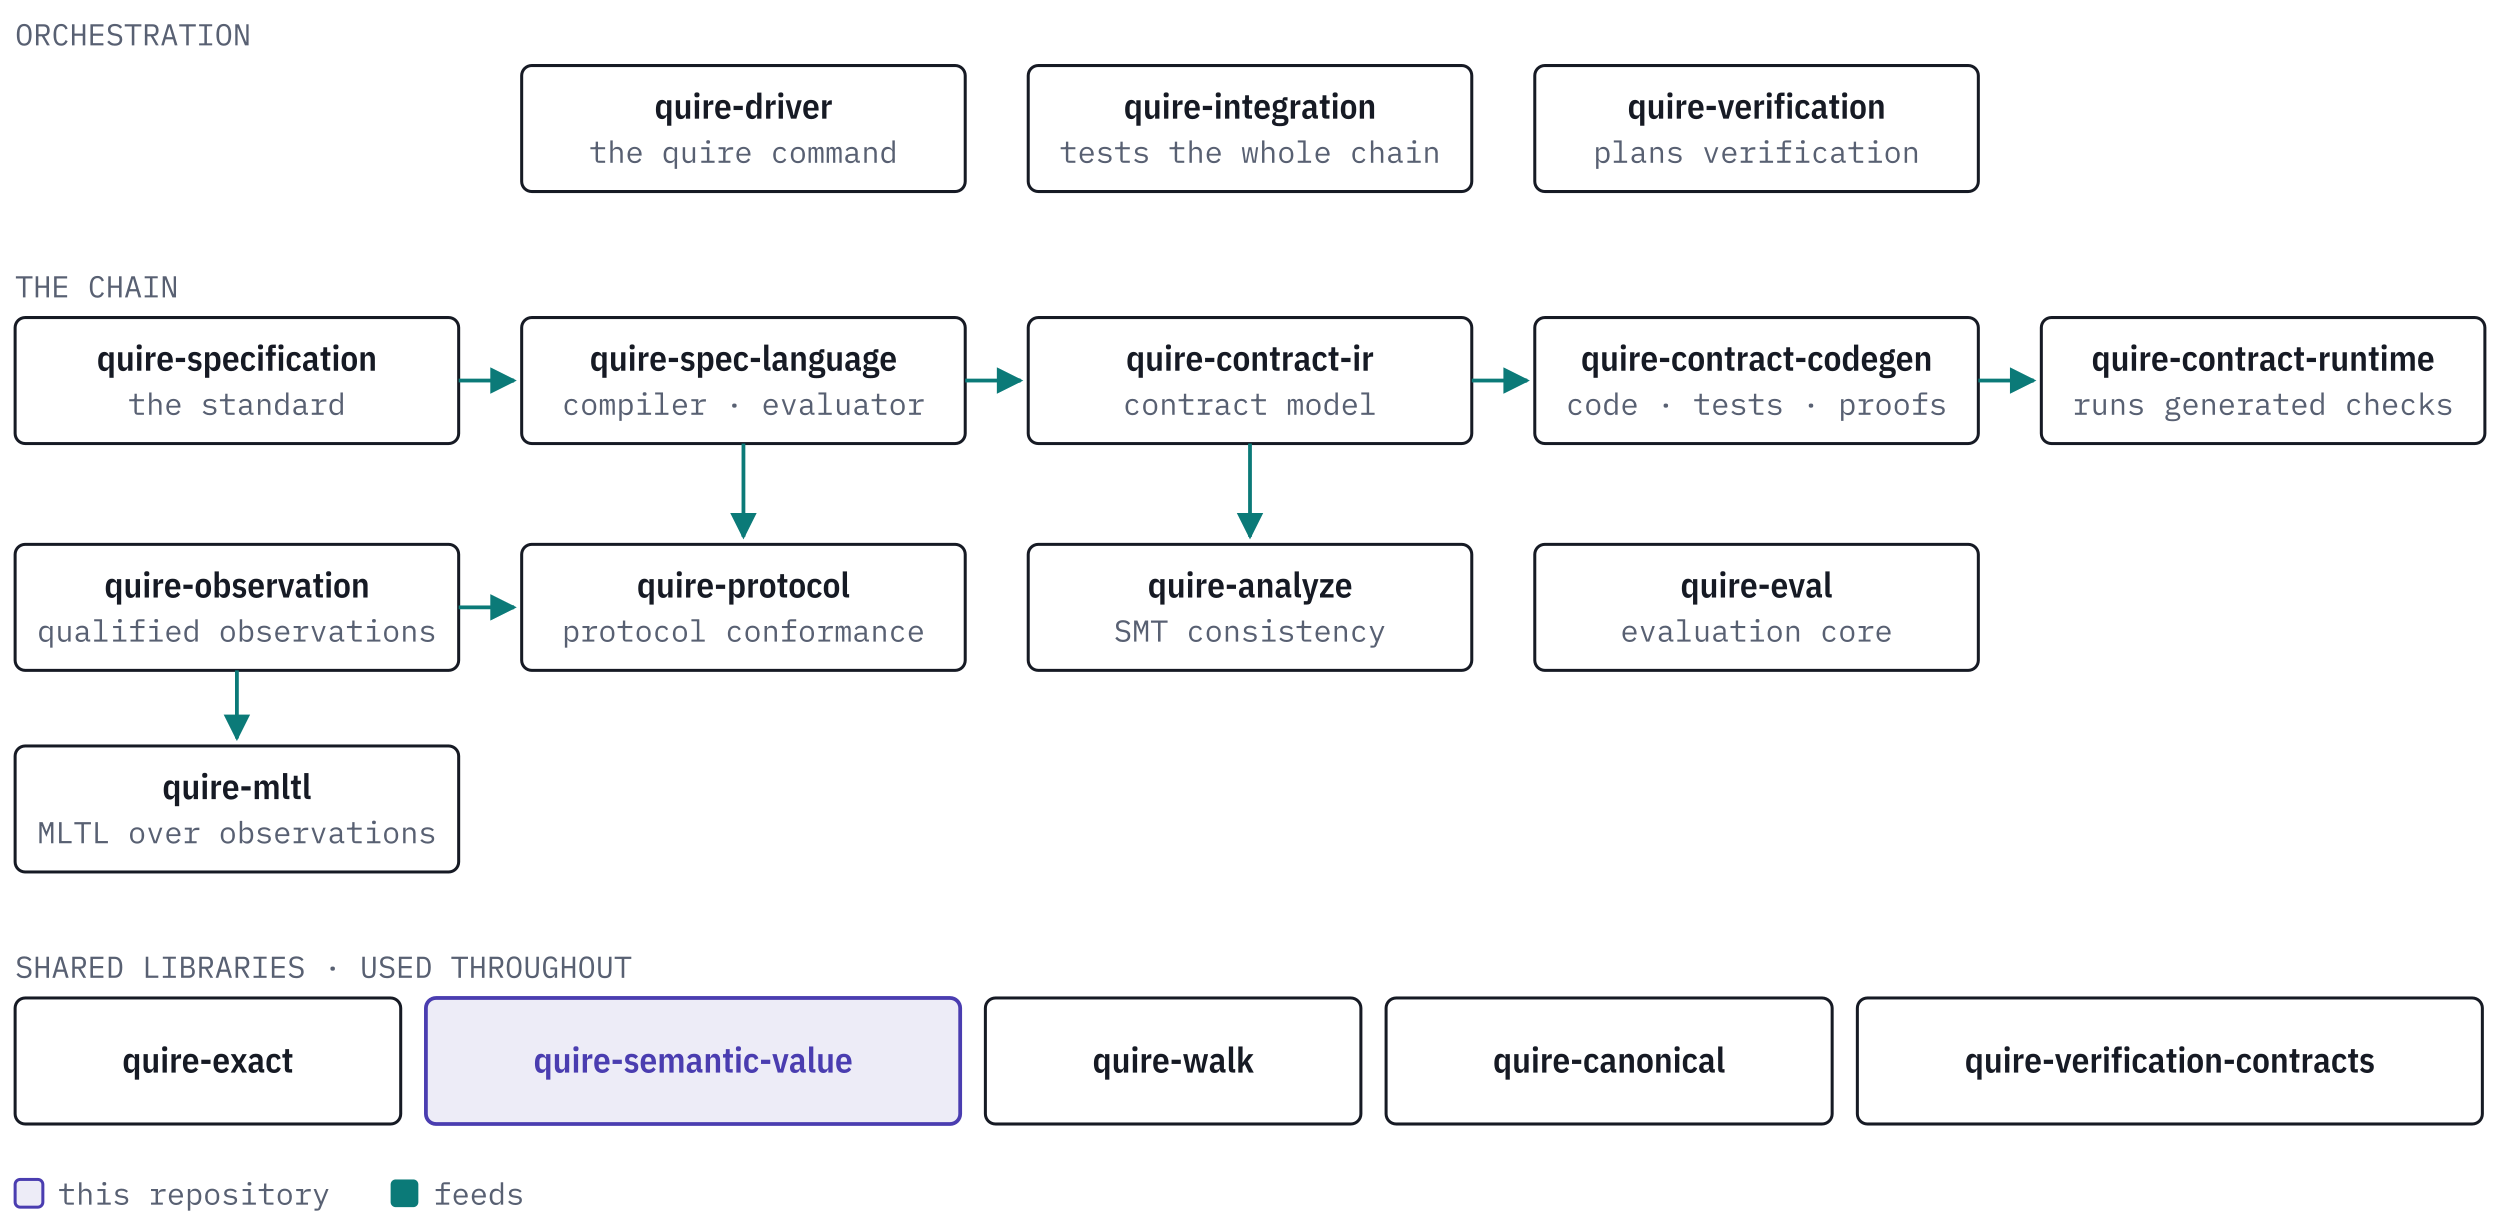
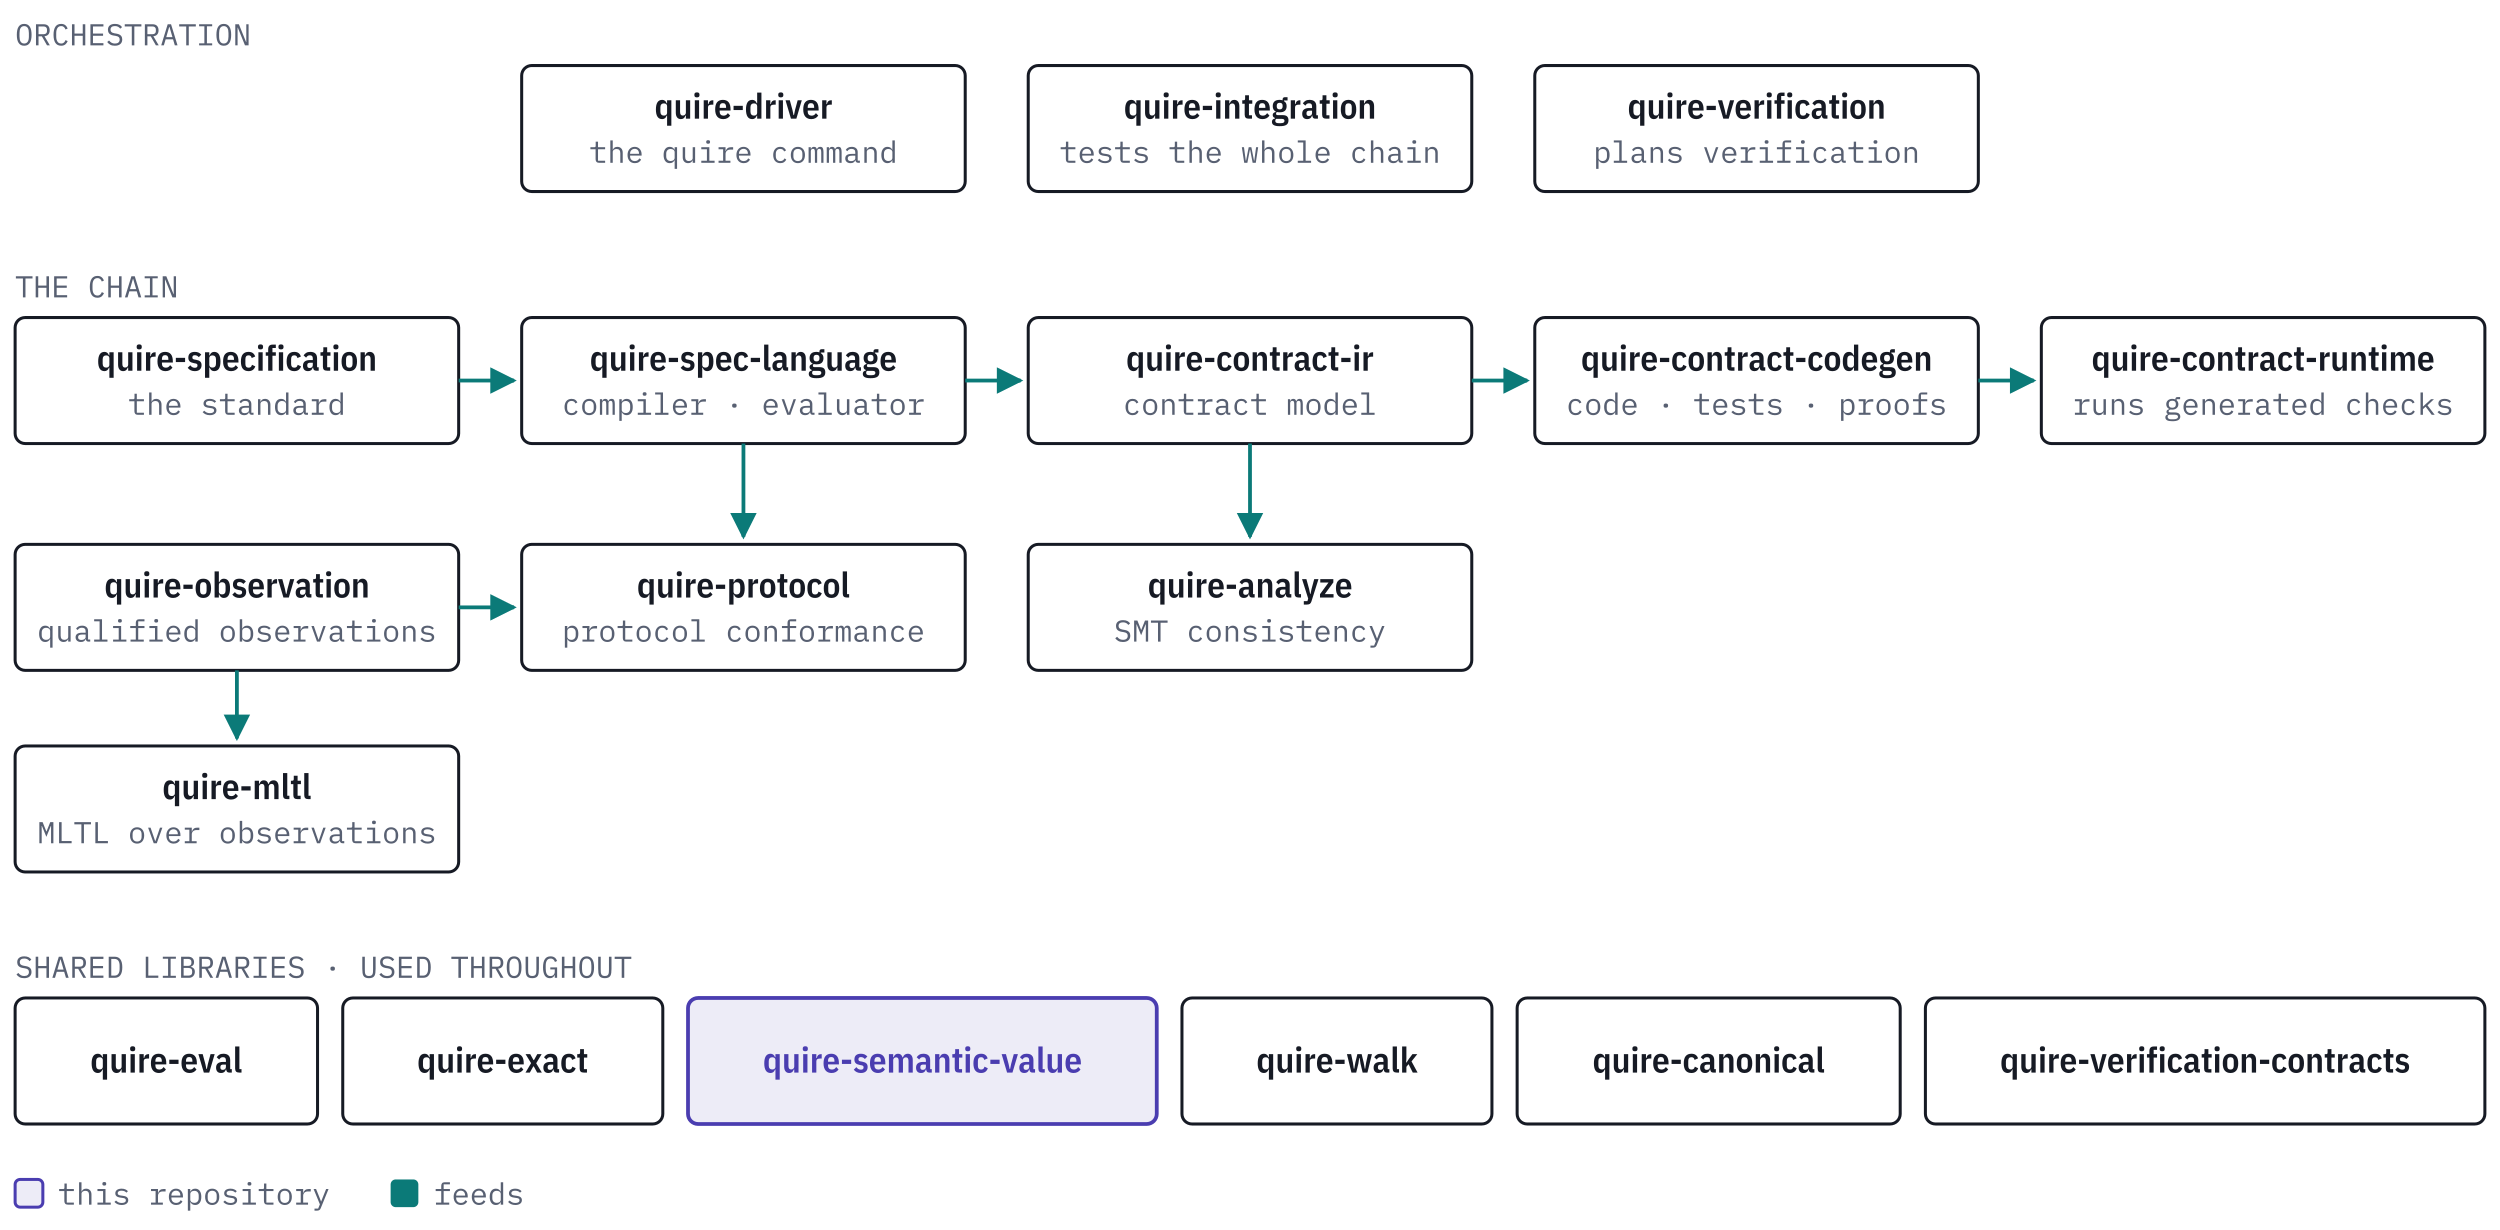
- <svg xmlns="http://www.w3.org/2000/svg" width="992" height="488" viewBox="-6 -6 992 488" role="img" aria-label="The Quire repositories. The main chain runs from the standard, quire-specification, to the compiler, quire-spec-language, then quire-contract-ir, quire-contract-codegen and quire-contract-runtime. quire-spec-language also feeds quire-protocol, and quire-contract-ir feeds quire-analyze. quire-observation feeds quire-protocol and quire-mltl. quire-eval is the evaluation core. Above the chain, quire-driver runs it, quire-integration tests it and quire-verification plans verification. Below it, shared libraries used throughout: quire-exact, quire-semantic-value, quire-walk, quire-canonical and quire-verification-contracts.">
+ <svg xmlns="http://www.w3.org/2000/svg" width="992" height="488" viewBox="-6 -6 992 488" role="img" aria-label="The Quire repositories. The main chain runs from the standard, quire-specification, to the compiler, quire-spec-language, then quire-contract-ir, quire-contract-codegen and quire-contract-runtime. quire-spec-language also feeds quire-protocol, and quire-contract-ir feeds quire-analyze. quire-observation feeds quire-protocol and quire-mltl. Above the chain, quire-driver runs it, quire-integration tests it and quire-verification plans verification. Below it, shared libraries used throughout: quire-eval, quire-exact, quire-semantic-value, quire-walk, quire-canonical and quire-verification-contracts.">
  <defs>
    <path id="mono_A" d="M481 0 422 199H177L118 0H31L245 698H356L570 0ZM304 609H295L197 272H402Z" />
    <path id="mono_B" d="M88 698H325Q415 698 466 649Q517 600 517 518Q517 455 486 419Q456 383 408 368V365Q467 351 505 312Q543 274 543 201Q543 159 529 122Q515 85 490 58Q464 31 430 16Q395 0 355 0H88ZM330 73Q388 73 421 99Q454 125 454 179V220Q454 273 421 300Q388 326 330 326H172V73ZM316 395Q369 395 399 418Q429 442 429 490V529Q429 577 399 601Q369 625 316 625H172V395Z" />
    <path id="mono_C" d="M323 -12Q195 -12 132 81Q70 174 70 349Q70 524 132 617Q195 710 323 710Q371 710 406 697Q441 684 466 662Q491 640 508 612Q525 585 538 557L466 524Q457 547 445 568Q433 588 416 604Q400 619 378 628Q355 637 323 637Q240 637 200 574Q159 511 159 406V292Q159 187 200 124Q240 61 323 61Q355 61 378 70Q400 79 416 94Q433 110 445 130Q457 151 466 174L538 141Q525 112 508 85Q491 58 466 36Q441 14 406 1Q371 -12 323 -12Z" />
    <path id="mono_D" d="M95 698H290Q418 698 481 610Q544 522 544 349Q544 176 481 88Q418 0 290 0H95ZM286 73Q370 73 412 131Q455 189 455 295V403Q455 509 412 567Q370 625 286 625H179V73Z" />
    <path id="mono_E" d="M90 0V698H520V625H174V390H508V317H174V73H520V0Z" />
    <path id="mono_G" d="M444 93H439Q430 73 418 54Q406 35 388 20Q369 6 343 -3Q317 -12 281 -12Q167 -12 112 80Q56 172 56 344Q56 524 117 617Q178 710 305 710Q354 710 390 697Q426 684 452 662Q477 640 494 612Q511 585 522 557L450 524Q441 547 430 568Q418 588 402 604Q385 619 362 628Q339 637 308 637Q224 637 184 574Q145 511 145 406V298Q145 245 153 202Q161 158 180 126Q198 94 228 76Q257 59 300 59Q368 59 406 100Q444 141 444 206V278H297V345H522V0H444Z" />
    <path id="mono_H" d="M436 317H164V0H80V698H164V390H436V698H520V0H436Z" />
    <path id="mono_I" d="M84 0V67H258V631H84V698H516V631H342V67H516V0Z" />
    <path id="mono_L" d="M120 0V698H204V73H535V0Z" />
    <path id="mono_M" d="M455 350V571H447L300 212L153 571H145V350V0H68V698H176L299 390H305L428 698H532V0H455Z" />
    <path id="mono_N" d="M163 588H156V0H80V698H199L437 110H444V698H520V0H401Z" />
    <path id="mono_O" d="M300 -12Q236 -12 190 12Q144 37 114 83Q84 129 70 196Q56 263 56 349Q56 434 70 502Q84 569 114 615Q144 661 190 686Q236 710 300 710Q364 710 410 686Q456 661 486 615Q516 569 530 502Q544 434 544 349Q544 263 530 196Q516 129 486 83Q456 37 410 12Q364 -12 300 -12ZM300 61Q342 61 371 78Q400 94 419 124Q438 154 446 196Q455 239 455 292V406Q455 458 446 501Q438 544 419 574Q400 604 371 620Q342 637 300 637Q258 637 229 620Q200 604 181 574Q162 544 154 501Q145 458 145 406V292Q145 239 154 196Q162 154 181 124Q200 94 229 78Q258 61 300 61Z" />
    <path id="mono_R" d="M174 0H90V698H344Q441 698 492 645Q543 592 543 497Q543 412 499 361Q455 310 371 302L549 0H455L285 298H174ZM342 369Q395 369 424 396Q454 422 454 471V523Q454 572 424 598Q395 625 342 625H174V369Z" />
    <path id="mono_S" d="M298 -12Q204 -12 144 22Q84 57 45 111L106 161Q147 110 192 85Q238 60 301 60Q377 60 417 95Q457 130 457 193Q457 244 428 272Q399 301 327 313L249 326Q198 335 164 353Q129 371 108 396Q87 422 78 452Q69 483 69 516Q69 612 132 661Q195 710 302 710Q386 710 444 682Q501 654 536 603L477 552Q448 590 407 614Q366 638 301 638Q230 638 192 608Q154 578 154 518Q154 471 182 442Q211 412 285 399L360 386Q411 377 446 359Q481 341 502 316Q524 291 533 260Q542 229 542 195Q542 98 478 43Q415 -12 298 -12Z" />
    <path id="mono_T" d="M342 625V0H258V625H25V698H575V625Z" />
    <path id="mono_U" d="M164 698V279Q164 228 167 188Q170 148 183 120Q196 91 224 76Q251 61 300 61Q349 61 376 76Q404 91 417 120Q430 148 433 188Q436 228 436 279V698H520V299Q520 221 512 163Q505 105 482 66Q458 27 414 8Q371 -12 300 -12Q229 -12 186 8Q142 27 118 66Q95 105 88 163Q80 221 80 299V698Z" />
    <path id="mono_a" d="M495 0Q448 0 428 24Q408 48 403 84H398Q381 39 344 14Q306 -12 243 -12Q162 -12 114 30Q66 72 66 145Q66 217 118 256Q171 295 288 295H398V346Q398 403 366 432Q334 460 275 460Q223 460 190 440Q157 419 137 384L83 424Q93 444 110 463Q127 482 152 496Q177 511 209 520Q241 528 280 528Q371 528 424 482Q478 436 478 354V70H550V0ZM257 55Q288 55 314 62Q339 70 358 82Q377 95 388 112Q398 130 398 150V235H288Q216 235 183 215Q150 195 150 157V136Q150 96 178 76Q207 55 257 55Z" />
    <path id="mono_b" d="M95 740H175V432H179Q229 528 338 528Q433 528 486 457Q540 386 540 258Q540 130 486 59Q433 -12 338 -12Q229 -12 179 84H175V0H95ZM307 59Q377 59 416 102Q454 144 454 214V302Q454 372 416 414Q377 457 307 457Q280 457 256 450Q232 443 214 430Q196 416 186 396Q175 377 175 351V165Q175 139 186 120Q196 100 214 86Q232 73 256 66Q280 59 307 59Z" />
    <path id="mono_c" d="M318 -12Q262 -12 218 8Q175 27 145 62Q115 97 100 147Q84 197 84 258Q84 319 100 369Q116 419 146 454Q176 490 219 509Q262 528 317 528Q392 528 439 495Q486 462 508 409L444 375Q430 415 398 437Q365 459 317 459Q282 459 254 448Q227 436 208 415Q189 394 180 365Q170 336 170 302V214Q170 180 180 151Q189 122 208 101Q227 80 255 68Q283 57 319 57Q371 57 405 81Q439 105 459 147L516 108Q493 56 444 22Q396 -12 318 -12Z" />
    <path id="mono_d" d="M425 84H421Q371 -12 262 -12Q167 -12 114 59Q60 130 60 258Q60 386 114 457Q167 528 262 528Q371 528 421 432H425V740H505V0H425ZM293 59Q320 59 344 66Q368 73 386 86Q404 100 414 120Q425 139 425 165V351Q425 377 414 396Q404 416 386 430Q368 443 344 450Q320 457 293 457Q223 457 184 414Q146 372 146 302V214Q146 144 184 102Q223 59 293 59Z" />
    <path id="mono_e" d="M309 -12Q253 -12 208 7Q164 26 132 62Q101 97 84 146Q67 196 67 257Q67 319 84 369Q102 419 133 454Q164 490 208 509Q251 528 304 528Q356 528 398 509Q441 490 471 456Q501 423 517 377Q533 331 533 276V238H151V214Q151 180 162 151Q173 122 194 101Q214 80 244 68Q273 57 309 57Q361 57 399 81Q437 105 457 147L516 107Q493 55 440 22Q386 -12 309 -12ZM304 462Q271 462 243 450Q215 438 194 417Q174 396 162 368Q151 339 151 305V298H447V309Q447 343 436 371Q426 399 408 420Q389 440 362 451Q336 462 304 462Z" />
    <path id="mono_f" d="M83 68H257V448H73V516H257V622Q257 674 284 707Q312 740 371 740H544V672H337V516H544V448H337V68H521V0H83Z" />
    <path id="mono_g" d="M561 -59Q561 -137 496 -174Q431 -212 301 -212Q176 -212 122 -179Q67 -146 67 -84Q67 -42 89 -19Q111 4 151 15V27Q129 38 117 55Q105 72 105 98Q105 138 132 158Q158 178 198 188V192Q150 213 124 254Q97 295 97 350Q97 389 111 422Q125 455 152 478Q178 502 215 515Q252 528 297 528Q355 528 399 507V516Q399 546 413 566Q427 586 461 586H556V516H440V481Q468 457 483 424Q498 391 498 350Q498 311 484 278Q469 245 443 222Q417 198 380 185Q342 172 297 172Q284 172 272 173Q260 174 248 176Q236 174 223 170Q210 165 199 158Q188 150 181 140Q174 130 174 117Q174 94 197 86Q220 79 257 79H371Q471 79 516 42Q561 4 561 -59ZM486 -63Q486 -32 461 -14Q436 5 374 5H195Q143 -16 143 -65Q143 -99 170 -124Q197 -148 260 -148H338Q408 -148 447 -126Q486 -105 486 -63ZM297 234Q357 234 386 262Q414 290 414 336V365Q414 411 386 438Q357 466 297 466Q237 466 209 438Q181 411 181 365V336Q181 290 209 262Q237 234 297 234Z" />
    <path id="mono_h" d="M98 740H178V432H182Q190 451 202 468Q214 486 232 499Q249 512 273 520Q297 528 329 528Q410 528 459 476Q508 425 508 331V0H428V317Q428 388 397 422Q366 457 306 457Q282 457 259 451Q236 445 218 433Q200 421 189 402Q178 383 178 358V0H98Z" />
    <path id="mono_i" d="M332 630Q297 630 283 644Q269 659 269 681V697Q269 719 283 734Q297 748 332 748Q367 748 381 734Q395 719 395 697V681Q395 659 381 644Q367 630 332 630ZM106 68H292V448H106V516H372V68H546V0H106Z" />
    <path id="mono_k" d="M105 740H185V273H189L279 358L451 516H549L335 314L574 0H475L274 268L185 187V0H105Z" />
    <path id="mono_l" d="M80 68H260V672H80V740H340V68H520V0H80Z" />
    <path id="mono_m" d="M54 0V516H128V456H132Q144 486 166 507Q188 528 231 528Q276 528 298 506Q320 483 325 447H328Q342 482 368 505Q394 528 440 528Q503 528 524 484Q546 440 546 358V0H472V345Q472 411 458 436Q445 462 409 462Q377 462 357 442Q337 421 337 379V0H263V345Q263 411 250 436Q236 462 201 462Q169 462 148 442Q128 421 128 379V0Z" />
    <path id="mono_n" d="M98 0V516H178V432H182Q190 451 202 468Q214 486 232 499Q249 512 273 520Q297 528 329 528Q410 528 459 476Q508 425 508 331V0H428V317Q428 388 397 422Q366 457 306 457Q282 457 259 451Q236 445 218 433Q200 421 189 402Q178 383 178 358V0Z" />
    <path id="mono_o" d="M300 -12Q246 -12 202 7Q159 26 128 62Q98 97 82 146Q66 196 66 258Q66 319 82 369Q98 419 128 454Q159 490 202 509Q246 528 300 528Q354 528 398 509Q441 490 472 454Q502 419 518 369Q534 319 534 258Q534 196 518 146Q502 97 472 62Q441 26 398 7Q354 -12 300 -12ZM300 57Q367 57 408 97Q449 137 449 221V295Q449 379 408 419Q367 459 300 459Q233 459 192 419Q151 379 151 295V221Q151 137 192 97Q233 57 300 57Z" />
    <path id="mono_p" d="M95 516H175V432H179Q229 528 338 528Q433 528 486 457Q540 386 540 258Q540 130 486 59Q433 -12 338 -12Q229 -12 179 84H175V-200H95ZM307 59Q377 59 416 102Q454 144 454 214V302Q454 372 416 414Q377 457 307 457Q280 457 256 450Q232 443 214 430Q196 416 186 396Q175 377 175 351V165Q175 139 186 120Q196 100 214 86Q232 73 256 66Q280 59 307 59Z" />
    <path id="mono_periodcentered" d="M300 235Q259 235 242 252Q226 269 226 295V313Q226 339 242 356Q259 373 300 373Q341 373 358 356Q374 339 374 313V295Q374 269 358 252Q341 235 300 235Z" />
    <path id="mono_q" d="M425 84H421Q371 -12 262 -12Q167 -12 114 59Q60 130 60 258Q60 386 114 457Q167 528 262 528Q371 528 421 432H425V516H505V-200H425ZM293 59Q320 59 344 66Q368 73 386 86Q404 100 414 120Q425 139 425 165V351Q425 377 414 396Q404 416 386 430Q368 443 344 450Q320 457 293 457Q223 457 184 414Q146 372 146 302V214Q146 144 184 102Q223 59 293 59Z" />
    <path id="mono_r" d="M77 68H228V448H77V516H308V386H313Q329 447 374 482Q418 516 487 516H559V436H462Q393 436 350 396Q308 356 308 291V68H469V0H77Z" />
    <path id="mono_s" d="M306 -12Q225 -12 166 16Q108 43 67 89L121 136Q158 97 202 76Q246 55 308 55Q368 55 406 76Q445 98 445 144Q445 164 438 178Q430 191 417 199Q404 207 388 212Q372 216 354 219L273 231Q246 235 214 242Q183 249 157 264Q131 280 114 306Q96 332 96 374Q96 413 112 442Q127 470 155 490Q183 509 221 518Q259 528 304 528Q374 528 426 506Q477 484 514 445L462 396Q453 407 440 418Q426 430 406 440Q387 449 361 455Q335 461 301 461Q240 461 208 440Q175 419 175 379Q175 359 182 346Q190 332 203 324Q216 316 232 312Q249 307 266 304L347 292Q375 288 406 281Q437 274 463 258Q489 243 506 217Q524 191 524 149Q524 72 464 30Q405 -12 306 -12Z" />
    <path id="mono_t" d="M325 0Q266 0 238 33Q211 66 211 118V448H39V516H167Q193 516 204 526Q214 537 214 563V698H291V516H526V448H291V68H526V0Z" />
    <path id="mono_u" d="M422 84H418Q410 65 398 48Q386 30 368 17Q351 4 327 -4Q303 -12 271 -12Q190 -12 141 40Q92 91 92 185V516H172V199Q172 128 203 94Q234 59 294 59Q318 59 341 65Q364 71 382 83Q400 95 411 114Q422 132 422 158V516H502V0H422Z" />
    <path id="mono_v" d="M249 0 64 516H145L219 300L299 67H303L383 300L457 516H536L351 0Z" />
    <path id="mono_w" d="M30 516H101L160 70H169L257 516H345L433 70H442L501 516H570L491 0H387L305 432H297L213 0H109Z" />
    <path id="mono_y" d="M467 516H547L291 -113Q282 -135 271 -152Q260 -168 245 -178Q230 -189 209 -194Q188 -200 159 -200H83V-132H203L261 10L53 516H135L222 300L299 104H303L380 300Z" />
    <path id="title_a" d="M406 0Q325 0 321 89H309Q299 41 264 14Q229 -12 177 -12Q105 -12 69 28Q33 68 33 140Q33 222 84 262Q135 302 231 302H312V347Q312 393 292 415Q273 437 228 437Q191 437 166 420Q141 402 122 370L51 434Q80 479 124 506Q169 534 238 534Q433 534 433 350V97H479V0ZM223 77Q260 77 286 98Q312 120 312 158V227H239Q155 227 155 162V140Q155 107 173 92Q191 77 223 77Z" />
    <path id="title_b" d="M66 740H187V436H201Q212 480 246 507Q279 534 324 534Q416 534 460 464Q504 395 504 261Q504 127 460 58Q416 -12 324 -12Q279 -12 246 15Q212 42 201 86H187V0H66ZM278 88Q325 88 351 117Q377 146 377 199V323Q377 376 351 405Q325 434 278 434Q237 434 212 414Q187 393 187 356V166Q187 129 212 108Q237 88 278 88Z" />
    <path id="title_c" d="M251 -12Q145 -12 90 54Q34 120 34 261Q34 402 90 468Q145 534 251 534Q328 534 374 499Q419 464 439 403L340 359Q332 397 312 416Q291 436 251 436Q161 436 161 328V194Q161 86 251 86Q293 86 315 106Q337 126 348 168L442 123Q396 -12 251 -12Z" />
    <path id="title_d" d="M357 86H343Q332 42 298 15Q265 -12 220 -12Q128 -12 84 58Q40 127 40 261Q40 395 84 464Q128 534 220 534Q265 534 298 507Q332 480 343 436H357V740H478V0H357ZM266 88Q307 88 332 108Q357 129 357 166V356Q357 393 332 414Q307 434 266 434Q219 434 193 405Q167 376 167 323V199Q167 146 193 117Q219 88 266 88Z" />
    <path id="title_e" d="M263 -12Q212 -12 170 4Q127 21 97 54Q67 88 50 140Q34 191 34 261Q34 402 90 468Q147 534 252 534Q357 534 414 468Q470 402 470 261V232H161V198Q161 146 190 116Q219 86 270 86Q313 86 342 104Q372 123 393 158L459 89Q430 43 381 16Q332 -12 263 -12ZM252 441Q161 441 161 333V307H343V333Q343 441 252 441Z" />
    <path id="title_f" d="M91 425H22V522H91V603Q91 674 122 707Q154 740 220 740H308V643H212V522H308V425H212V0H91Z" />
    <path id="title_g" d="M493 -46Q493 -87 480 -118Q468 -149 439 -170Q410 -191 362 -202Q314 -212 244 -212Q182 -212 140 -204Q98 -195 72 -179Q46 -163 35 -140Q24 -117 24 -88Q24 -48 46 -25Q68 -2 109 4V23Q77 31 62 53Q46 75 46 107Q46 139 68 160Q90 182 132 190V203Q47 245 47 357Q47 442 95 488Q143 534 244 534Q289 534 326 520V539Q326 610 394 610H467V516H366V496Q403 478 422 442Q441 407 441 357Q441 272 394 226Q346 181 244 181Q203 181 168 189Q154 183 147 170Q140 157 140 141Q140 121 153 111Q166 101 196 101H329Q418 101 456 63Q493 25 493 -46ZM380 -60Q380 -33 362 -19Q344 -5 302 -5H141Q119 -24 119 -61Q119 -93 140 -110Q162 -127 216 -127H275Q332 -127 356 -110Q380 -94 380 -60ZM244 264Q327 264 327 346V369Q327 451 244 451Q161 451 161 369V346Q161 264 244 264Z" />
    <path id="title_hyphen" d="M50 245V365H312V245Z" />
    <path id="title_i" d="M126 604Q88 604 71 620Q54 637 54 665V685Q54 713 71 730Q88 746 126 746Q164 746 181 730Q198 713 198 685V665Q198 637 181 620Q164 604 126 604ZM66 522H187V0H66Z" />
    <path id="title_k" d="M66 740H187V395L179 287H193L254 383L358 522H495L332 317L504 0H368L248 239L187 163V0H66Z" />
    <path id="title_l" d="M184 0Q121 0 94 28Q66 56 66 116V740H187V97H247V0Z" />
    <path id="title_m" d="M66 0V522H187V435H201Q232 534 324 534Q422 534 451 431H463Q480 484 516 509Q551 534 602 534Q668 534 705 486Q742 439 742 351V0H621V330Q621 432 548 432Q513 432 488 410Q464 389 464 350V0H343V330Q343 384 325 408Q307 432 271 432Q236 432 212 410Q187 389 187 350V0Z" />
    <path id="title_n" d="M66 0V522H187V435H201Q232 534 326 534Q396 534 434 486Q472 439 472 351V0H351V330Q351 432 275 432Q238 432 212 410Q187 389 187 350V0Z" />
    <path id="title_o" d="M253 -12Q149 -12 92 54Q34 120 34 261Q34 402 92 468Q149 534 253 534Q357 534 414 468Q472 402 472 261Q472 120 414 54Q357 -12 253 -12ZM253 86Q345 86 345 194V328Q345 436 253 436Q161 436 161 328V194Q161 86 253 86Z" />
    <path id="title_p" d="M66 522H187V436H201Q212 480 246 507Q279 534 324 534Q416 534 460 464Q504 395 504 261Q504 127 460 58Q416 -12 324 -12Q279 -12 246 15Q212 42 201 86H187V-200H66ZM278 88Q325 88 351 117Q377 146 377 199V323Q377 376 351 405Q325 434 278 434Q237 434 212 414Q187 393 187 356V166Q187 129 212 108Q237 88 278 88Z" />
    <path id="title_q" d="M357 86H343Q332 42 298 15Q265 -12 220 -12Q128 -12 84 58Q40 127 40 261Q40 395 84 464Q128 534 220 534Q265 534 298 507Q332 480 343 436H357V522H478V-200H357ZM266 88Q307 88 332 108Q357 129 357 166V356Q357 393 332 414Q307 434 266 434Q219 434 193 405Q167 376 167 323V199Q167 146 193 117Q219 88 266 88Z" />
    <path id="title_r" d="M66 0V522H187V415H201Q210 467 238 494Q267 522 313 522H339V398H299Q242 398 214 380Q187 362 187 317V0Z" />
    <path id="title_s" d="M224 -12Q159 -12 110 12Q61 35 24 82L98 154Q123 119 154 101Q185 83 226 83Q302 83 302 147Q302 172 290 186Q277 201 247 206L198 215Q116 230 79 266Q42 302 42 371Q42 453 90 494Q138 534 226 534Q287 534 332 514Q376 494 409 455L338 384Q318 409 290 424Q261 439 226 439Q156 439 156 376Q156 350 170 336Q184 323 214 318L264 309Q346 294 382 258Q417 223 417 159Q417 78 367 33Q317 -12 224 -12Z" />
    <path id="title_t" d="M210 0Q147 0 119 28Q91 56 91 117V425H22V522H58Q84 522 94 534Q103 546 103 572V664H212V522H306V425H212V97H298V0Z" />
    <path id="title_u" d="M346 88H332Q302 -12 205 -12Q135 -12 98 36Q60 83 60 172V522H181V192Q181 89 257 89Q294 89 320 111Q346 133 346 172V522H467V0H346Z" />
    <path id="title_v" d="M162 0 8 522H130L205 244L234 103H248L277 244L352 522H469L315 0Z" />
    <path id="title_w" d="M16 522H135L186 278L211 110H223L253 278L311 522H433L492 278L522 110H534L559 278L612 522H724L597 0H461L400 254L377 409H364L340 254L279 0H143Z" />
    <path id="title_x" d="M15 0 173 267 17 522H149L242 354H255L348 522H472L318 264L478 0H345L249 176H236L138 0Z" />
    <path id="title_y" d="M353 522H474L275 -109Q258 -162 227 -181Q196 -200 140 -200H58V-103H161L182 -29L8 522H131L209 240L237 103H249L277 241Z" />
    <path id="title_z" d="M34 0V95L275 425H42V522H412V428L170 97H418V0Z" />
    <marker id="ah-model" viewBox="0 0 10 10" refX="9" refY="5" markerWidth="7" markerHeight="7" orient="auto-start-reverse">
      <path d="M0,0 L10,5 L0,10 z" fill="#0b7a78" />
    </marker>
  </defs>
  <rect x="201" y="20" width="176" height="50" rx="4" stroke="#161a24" stroke-width="1.2" fill="none" />
  <g fill="#161a24" transform="translate(253.7,41.1) scale(0.014,-0.014)">
    <use href="#title_q" x="0" />
    <use href="#title_u" x="544" />
    <use href="#title_i" x="1077" />
    <use href="#title_r" x="1329" />
    <use href="#title_e" x="1686" />
    <use href="#title_hyphen" x="2191" />
    <use href="#title_d" x="2553" />
    <use href="#title_r" x="3097" />
    <use href="#title_i" x="3454" />
    <use href="#title_v" x="3706" />
    <use href="#title_e" x="4182" />
    <use href="#title_r" x="4687" />
  </g>
  <g fill="#586072" transform="translate(227.8,58.6) scale(0.012,-0.012)">
    <use href="#mono_t" x="0" />
    <use href="#mono_h" x="600" />
    <use href="#mono_e" x="1200" />
    <use href="#mono_q" x="2400" />
    <use href="#mono_u" x="3000" />
    <use href="#mono_i" x="3600" />
    <use href="#mono_r" x="4200" />
    <use href="#mono_e" x="4800" />
    <use href="#mono_c" x="6000" />
    <use href="#mono_o" x="6600" />
    <use href="#mono_m" x="7200" />
    <use href="#mono_m" x="7800" />
    <use href="#mono_a" x="8400" />
    <use href="#mono_n" x="9000" />
    <use href="#mono_d" x="9600" />
  </g>
  <rect x="402" y="20" width="176" height="50" rx="4" stroke="#161a24" stroke-width="1.2" fill="none" />
  <g fill="#161a24" transform="translate(439.9,41.1) scale(0.014,-0.014)">
    <use href="#title_q" x="0" />
    <use href="#title_u" x="544" />
    <use href="#title_i" x="1077" />
    <use href="#title_r" x="1329" />
    <use href="#title_e" x="1686" />
    <use href="#title_hyphen" x="2191" />
    <use href="#title_i" x="2553" />
    <use href="#title_n" x="2805" />
    <use href="#title_t" x="3337" />
    <use href="#title_e" x="3671" />
    <use href="#title_g" x="4176" />
    <use href="#title_r" x="4668" />
    <use href="#title_a" x="5025" />
    <use href="#title_t" x="5532" />
    <use href="#title_i" x="5866" />
    <use href="#title_o" x="6118" />
    <use href="#title_n" x="6624" />
  </g>
  <g fill="#586072" transform="translate(414.4,58.6) scale(0.012,-0.012)">
    <use href="#mono_t" x="0" />
    <use href="#mono_e" x="600" />
    <use href="#mono_s" x="1200" />
    <use href="#mono_t" x="1800" />
    <use href="#mono_s" x="2400" />
    <use href="#mono_t" x="3600" />
    <use href="#mono_h" x="4200" />
    <use href="#mono_e" x="4800" />
    <use href="#mono_w" x="6000" />
    <use href="#mono_h" x="6600" />
    <use href="#mono_o" x="7200" />
    <use href="#mono_l" x="7800" />
    <use href="#mono_e" x="8400" />
    <use href="#mono_c" x="9600" />
    <use href="#mono_h" x="10200" />
    <use href="#mono_a" x="10800" />
    <use href="#mono_i" x="11400" />
    <use href="#mono_n" x="12000" />
  </g>
  <rect x="603" y="20" width="176" height="50" rx="4" stroke="#161a24" stroke-width="1.2" fill="none" />
  <g fill="#161a24" transform="translate(639.8,41.1) scale(0.014,-0.014)">
    <use href="#title_q" x="0" />
    <use href="#title_u" x="544" />
    <use href="#title_i" x="1077" />
    <use href="#title_r" x="1329" />
    <use href="#title_e" x="1686" />
    <use href="#title_hyphen" x="2191" />
    <use href="#title_v" x="2553" />
    <use href="#title_e" x="3029" />
    <use href="#title_r" x="3534" />
    <use href="#title_i" x="3891" />
    <use href="#title_f" x="4143" />
    <use href="#title_i" x="4471" />
    <use href="#title_c" x="4723" />
    <use href="#title_a" x="5187" />
    <use href="#title_t" x="5694" />
    <use href="#title_i" x="6028" />
    <use href="#title_o" x="6280" />
    <use href="#title_n" x="6786" />
  </g>
  <g fill="#586072" transform="translate(626.2,58.6) scale(0.012,-0.012)">
    <use href="#mono_p" x="0" />
    <use href="#mono_l" x="600" />
    <use href="#mono_a" x="1200" />
    <use href="#mono_n" x="1800" />
    <use href="#mono_s" x="2400" />
    <use href="#mono_v" x="3600" />
    <use href="#mono_e" x="4200" />
    <use href="#mono_r" x="4800" />
    <use href="#mono_i" x="5400" />
    <use href="#mono_f" x="6000" />
    <use href="#mono_i" x="6600" />
    <use href="#mono_c" x="7200" />
    <use href="#mono_a" x="7800" />
    <use href="#mono_t" x="8400" />
    <use href="#mono_i" x="9000" />
    <use href="#mono_o" x="9600" />
    <use href="#mono_n" x="10200" />
  </g>
  <rect x="0" y="120" width="176" height="50" rx="4" stroke="#161a24" stroke-width="1.2" fill="none" />
  <g fill="#161a24" transform="translate(32.4,141.1) scale(0.014,-0.014)">
    <use href="#title_q" x="0" />
    <use href="#title_u" x="544" />
    <use href="#title_i" x="1077" />
    <use href="#title_r" x="1329" />
    <use href="#title_e" x="1686" />
    <use href="#title_hyphen" x="2191" />
    <use href="#title_s" x="2553" />
    <use href="#title_p" x="3002" />
    <use href="#title_e" x="3546" />
    <use href="#title_c" x="4051" />
    <use href="#title_i" x="4515" />
    <use href="#title_f" x="4767" />
    <use href="#title_i" x="5095" />
    <use href="#title_c" x="5347" />
    <use href="#title_a" x="5811" />
    <use href="#title_t" x="6318" />
    <use href="#title_i" x="6652" />
    <use href="#title_o" x="6904" />
    <use href="#title_n" x="7410" />
  </g>
  <g fill="#586072" transform="translate(44.8,158.6) scale(0.012,-0.012)">
    <use href="#mono_t" x="0" />
    <use href="#mono_h" x="600" />
    <use href="#mono_e" x="1200" />
    <use href="#mono_s" x="2400" />
    <use href="#mono_t" x="3000" />
    <use href="#mono_a" x="3600" />
    <use href="#mono_n" x="4200" />
    <use href="#mono_d" x="4800" />
    <use href="#mono_a" x="5400" />
    <use href="#mono_r" x="6000" />
    <use href="#mono_d" x="6600" />
  </g>
  <rect x="201" y="120" width="176" height="50" rx="4" stroke="#161a24" stroke-width="1.2" fill="none" />
  <g fill="#161a24" transform="translate(228,141.1) scale(0.014,-0.014)">
    <use href="#title_q" x="0" />
    <use href="#title_u" x="544" />
    <use href="#title_i" x="1077" />
    <use href="#title_r" x="1329" />
    <use href="#title_e" x="1686" />
    <use href="#title_hyphen" x="2191" />
    <use href="#title_s" x="2553" />
    <use href="#title_p" x="3002" />
    <use href="#title_e" x="3546" />
    <use href="#title_c" x="4051" />
    <use href="#title_hyphen" x="4515" />
    <use href="#title_l" x="4877" />
    <use href="#title_a" x="5145" />
    <use href="#title_n" x="5652" />
    <use href="#title_g" x="6184" />
    <use href="#title_u" x="6676" />
    <use href="#title_a" x="7209" />
    <use href="#title_g" x="7716" />
    <use href="#title_e" x="8208" />
  </g>
  <g fill="#586072" transform="translate(217,158.6) scale(0.012,-0.012)">
    <use href="#mono_c" x="0" />
    <use href="#mono_o" x="600" />
    <use href="#mono_m" x="1200" />
    <use href="#mono_p" x="1800" />
    <use href="#mono_i" x="2400" />
    <use href="#mono_l" x="3000" />
    <use href="#mono_e" x="3600" />
    <use href="#mono_r" x="4200" />
    <use href="#mono_periodcentered" x="5400" />
    <use href="#mono_e" x="6600" />
    <use href="#mono_v" x="7200" />
    <use href="#mono_a" x="7800" />
    <use href="#mono_l" x="8400" />
    <use href="#mono_u" x="9000" />
    <use href="#mono_a" x="9600" />
    <use href="#mono_t" x="10200" />
    <use href="#mono_o" x="10800" />
    <use href="#mono_r" x="11400" />
  </g>
  <rect x="402" y="120" width="176" height="50" rx="4" stroke="#161a24" stroke-width="1.2" fill="none" />
  <g fill="#161a24" transform="translate(440.8,141.1) scale(0.014,-0.014)">
    <use href="#title_q" x="0" />
    <use href="#title_u" x="544" />
    <use href="#title_i" x="1077" />
    <use href="#title_r" x="1329" />
    <use href="#title_e" x="1686" />
    <use href="#title_hyphen" x="2191" />
    <use href="#title_c" x="2553" />
    <use href="#title_o" x="3017" />
    <use href="#title_n" x="3523" />
    <use href="#title_t" x="4055" />
    <use href="#title_r" x="4389" />
    <use href="#title_a" x="4746" />
    <use href="#title_c" x="5253" />
    <use href="#title_t" x="5717" />
    <use href="#title_hyphen" x="6051" />
    <use href="#title_i" x="6413" />
    <use href="#title_r" x="6665" />
  </g>
  <g fill="#586072" transform="translate(439.6,158.6) scale(0.012,-0.012)">
    <use href="#mono_c" x="0" />
    <use href="#mono_o" x="600" />
    <use href="#mono_n" x="1200" />
    <use href="#mono_t" x="1800" />
    <use href="#mono_r" x="2400" />
    <use href="#mono_a" x="3000" />
    <use href="#mono_c" x="3600" />
    <use href="#mono_t" x="4200" />
    <use href="#mono_m" x="5400" />
    <use href="#mono_o" x="6000" />
    <use href="#mono_d" x="6600" />
    <use href="#mono_e" x="7200" />
    <use href="#mono_l" x="7800" />
  </g>
  <rect x="603" y="120" width="176" height="50" rx="4" stroke="#161a24" stroke-width="1.2" fill="none" />
  <g fill="#161a24" transform="translate(621.3,141.1) scale(0.014,-0.014)">
    <use href="#title_q" x="0" />
    <use href="#title_u" x="544" />
    <use href="#title_i" x="1077" />
    <use href="#title_r" x="1329" />
    <use href="#title_e" x="1686" />
    <use href="#title_hyphen" x="2191" />
    <use href="#title_c" x="2553" />
    <use href="#title_o" x="3017" />
    <use href="#title_n" x="3523" />
    <use href="#title_t" x="4055" />
    <use href="#title_r" x="4389" />
    <use href="#title_a" x="4746" />
    <use href="#title_c" x="5253" />
    <use href="#title_t" x="5717" />
    <use href="#title_hyphen" x="6051" />
    <use href="#title_c" x="6413" />
    <use href="#title_o" x="6877" />
    <use href="#title_d" x="7383" />
    <use href="#title_e" x="7927" />
    <use href="#title_g" x="8432" />
    <use href="#title_e" x="8924" />
    <use href="#title_n" x="9429" />
  </g>
  <g fill="#586072" transform="translate(615.4,158.6) scale(0.012,-0.012)">
    <use href="#mono_c" x="0" />
    <use href="#mono_o" x="600" />
    <use href="#mono_d" x="1200" />
    <use href="#mono_e" x="1800" />
    <use href="#mono_periodcentered" x="3000" />
    <use href="#mono_t" x="4200" />
    <use href="#mono_e" x="4800" />
    <use href="#mono_s" x="5400" />
    <use href="#mono_t" x="6000" />
    <use href="#mono_s" x="6600" />
    <use href="#mono_periodcentered" x="7800" />
    <use href="#mono_p" x="9000" />
    <use href="#mono_r" x="9600" />
    <use href="#mono_o" x="10200" />
    <use href="#mono_o" x="10800" />
    <use href="#mono_f" x="11400" />
    <use href="#mono_s" x="12000" />
  </g>
  <rect x="804" y="120" width="176" height="50" rx="4" stroke="#161a24" stroke-width="1.2" fill="none" />
  <g fill="#161a24" transform="translate(823.9,141.1) scale(0.014,-0.014)">
    <use href="#title_q" x="0" />
    <use href="#title_u" x="544" />
    <use href="#title_i" x="1077" />
    <use href="#title_r" x="1329" />
    <use href="#title_e" x="1686" />
    <use href="#title_hyphen" x="2191" />
    <use href="#title_c" x="2553" />
    <use href="#title_o" x="3017" />
    <use href="#title_n" x="3523" />
    <use href="#title_t" x="4055" />
    <use href="#title_r" x="4389" />
    <use href="#title_a" x="4746" />
    <use href="#title_c" x="5253" />
    <use href="#title_t" x="5717" />
    <use href="#title_hyphen" x="6051" />
    <use href="#title_r" x="6413" />
    <use href="#title_u" x="6770" />
    <use href="#title_n" x="7303" />
    <use href="#title_t" x="7835" />
    <use href="#title_i" x="8169" />
    <use href="#title_m" x="8421" />
    <use href="#title_e" x="9223" />
  </g>
  <g fill="#586072" transform="translate(816.4,158.6) scale(0.012,-0.012)">
    <use href="#mono_r" x="0" />
    <use href="#mono_u" x="600" />
    <use href="#mono_n" x="1200" />
    <use href="#mono_s" x="1800" />
    <use href="#mono_g" x="3000" />
    <use href="#mono_e" x="3600" />
    <use href="#mono_n" x="4200" />
    <use href="#mono_e" x="4800" />
    <use href="#mono_r" x="5400" />
    <use href="#mono_a" x="6000" />
    <use href="#mono_t" x="6600" />
    <use href="#mono_e" x="7200" />
    <use href="#mono_d" x="7800" />
    <use href="#mono_c" x="9000" />
    <use href="#mono_h" x="9600" />
    <use href="#mono_e" x="10200" />
    <use href="#mono_c" x="10800" />
    <use href="#mono_k" x="11400" />
    <use href="#mono_s" x="12000" />
  </g>
  <rect x="0" y="210" width="176" height="50" rx="4" stroke="#161a24" stroke-width="1.2" fill="none" />
  <g fill="#161a24" transform="translate(35.4,231.1) scale(0.014,-0.014)">
    <use href="#title_q" x="0" />
    <use href="#title_u" x="544" />
    <use href="#title_i" x="1077" />
    <use href="#title_r" x="1329" />
    <use href="#title_e" x="1686" />
    <use href="#title_hyphen" x="2191" />
    <use href="#title_o" x="2553" />
    <use href="#title_b" x="3059" />
    <use href="#title_s" x="3603" />
    <use href="#title_e" x="4052" />
    <use href="#title_r" x="4557" />
    <use href="#title_v" x="4914" />
    <use href="#title_a" x="5390" />
    <use href="#title_t" x="5897" />
    <use href="#title_i" x="6231" />
    <use href="#title_o" x="6483" />
    <use href="#title_n" x="6989" />
  </g>
  <g fill="#586072" transform="translate(8.8,248.6) scale(0.012,-0.012)">
    <use href="#mono_q" x="0" />
    <use href="#mono_u" x="600" />
    <use href="#mono_a" x="1200" />
    <use href="#mono_l" x="1800" />
    <use href="#mono_i" x="2400" />
    <use href="#mono_f" x="3000" />
    <use href="#mono_i" x="3600" />
    <use href="#mono_e" x="4200" />
    <use href="#mono_d" x="4800" />
    <use href="#mono_o" x="6000" />
    <use href="#mono_b" x="6600" />
    <use href="#mono_s" x="7200" />
    <use href="#mono_e" x="7800" />
    <use href="#mono_r" x="8400" />
    <use href="#mono_v" x="9000" />
    <use href="#mono_a" x="9600" />
    <use href="#mono_t" x="10200" />
    <use href="#mono_i" x="10800" />
    <use href="#mono_o" x="11400" />
    <use href="#mono_n" x="12000" />
    <use href="#mono_s" x="12600" />
  </g>
  <rect x="201" y="210" width="176" height="50" rx="4" stroke="#161a24" stroke-width="1.2" fill="none" />
  <g fill="#161a24" transform="translate(246.7,231.1) scale(0.014,-0.014)">
    <use href="#title_q" x="0" />
    <use href="#title_u" x="544" />
    <use href="#title_i" x="1077" />
    <use href="#title_r" x="1329" />
    <use href="#title_e" x="1686" />
    <use href="#title_hyphen" x="2191" />
    <use href="#title_p" x="2553" />
    <use href="#title_r" x="3097" />
    <use href="#title_o" x="3454" />
    <use href="#title_t" x="3960" />
    <use href="#title_o" x="4294" />
    <use href="#title_c" x="4800" />
    <use href="#title_o" x="5264" />
    <use href="#title_l" x="5770" />
  </g>
  <g fill="#586072" transform="translate(217,248.6) scale(0.012,-0.012)">
    <use href="#mono_p" x="0" />
    <use href="#mono_r" x="600" />
    <use href="#mono_o" x="1200" />
    <use href="#mono_t" x="1800" />
    <use href="#mono_o" x="2400" />
    <use href="#mono_c" x="3000" />
    <use href="#mono_o" x="3600" />
    <use href="#mono_l" x="4200" />
    <use href="#mono_c" x="5400" />
    <use href="#mono_o" x="6000" />
    <use href="#mono_n" x="6600" />
    <use href="#mono_f" x="7200" />
    <use href="#mono_o" x="7800" />
    <use href="#mono_r" x="8400" />
    <use href="#mono_m" x="9000" />
    <use href="#mono_a" x="9600" />
    <use href="#mono_n" x="10200" />
    <use href="#mono_c" x="10800" />
    <use href="#mono_e" x="11400" />
  </g>
-   <rect x="603" y="210" width="176" height="50" rx="4" stroke="#161a24" stroke-width="1.2" fill="none" />
-   <g fill="#161a24" transform="translate(660.8,231.1) scale(0.014,-0.014)">
-     <use href="#title_q" x="0" />
-     <use href="#title_u" x="544" />
-     <use href="#title_i" x="1077" />
-     <use href="#title_r" x="1329" />
-     <use href="#title_e" x="1686" />
-     <use href="#title_hyphen" x="2191" />
-     <use href="#title_e" x="2553" />
-     <use href="#title_v" x="3058" />
-     <use href="#title_a" x="3534" />
-     <use href="#title_l" x="4041" />
-   </g>
-   <g fill="#586072" transform="translate(637,248.6) scale(0.012,-0.012)">
-     <use href="#mono_e" x="0" />
-     <use href="#mono_v" x="600" />
-     <use href="#mono_a" x="1200" />
-     <use href="#mono_l" x="1800" />
-     <use href="#mono_u" x="2400" />
-     <use href="#mono_a" x="3000" />
-     <use href="#mono_t" x="3600" />
-     <use href="#mono_i" x="4200" />
-     <use href="#mono_o" x="4800" />
-     <use href="#mono_n" x="5400" />
-     <use href="#mono_c" x="6600" />
-     <use href="#mono_o" x="7200" />
-     <use href="#mono_r" x="7800" />
-     <use href="#mono_e" x="8400" />
-   </g>
  <rect x="402" y="210" width="176" height="50" rx="4" stroke="#161a24" stroke-width="1.2" fill="none" />
  <g fill="#161a24" transform="translate(449.4,231.1) scale(0.014,-0.014)">
    <use href="#title_q" x="0" />
    <use href="#title_u" x="544" />
    <use href="#title_i" x="1077" />
    <use href="#title_r" x="1329" />
    <use href="#title_e" x="1686" />
    <use href="#title_hyphen" x="2191" />
    <use href="#title_a" x="2553" />
    <use href="#title_n" x="3060" />
    <use href="#title_a" x="3592" />
    <use href="#title_l" x="4099" />
    <use href="#title_y" x="4367" />
    <use href="#title_z" x="4850" />
    <use href="#title_e" x="5302" />
  </g>
  <g fill="#586072" transform="translate(436,248.6) scale(0.012,-0.012)">
    <use href="#mono_S" x="0" />
    <use href="#mono_M" x="600" />
    <use href="#mono_T" x="1200" />
    <use href="#mono_c" x="2400" />
    <use href="#mono_o" x="3000" />
    <use href="#mono_n" x="3600" />
    <use href="#mono_s" x="4200" />
    <use href="#mono_i" x="4800" />
    <use href="#mono_s" x="5400" />
    <use href="#mono_t" x="6000" />
    <use href="#mono_e" x="6600" />
    <use href="#mono_n" x="7200" />
    <use href="#mono_c" x="7800" />
    <use href="#mono_y" x="8400" />
  </g>
  <rect x="0" y="290" width="176" height="50" rx="4" stroke="#161a24" stroke-width="1.2" fill="none" />
  <g fill="#161a24" transform="translate(58.4,311.1) scale(0.014,-0.014)">
    <use href="#title_q" x="0" />
    <use href="#title_u" x="544" />
    <use href="#title_i" x="1077" />
    <use href="#title_r" x="1329" />
    <use href="#title_e" x="1686" />
    <use href="#title_hyphen" x="2191" />
    <use href="#title_m" x="2553" />
    <use href="#title_l" x="3355" />
    <use href="#title_t" x="3623" />
    <use href="#title_l" x="3957" />
  </g>
  <g fill="#586072" transform="translate(8.8,328.6) scale(0.012,-0.012)">
    <use href="#mono_M" x="0" />
    <use href="#mono_L" x="600" />
    <use href="#mono_T" x="1200" />
    <use href="#mono_L" x="1800" />
    <use href="#mono_o" x="3000" />
    <use href="#mono_v" x="3600" />
    <use href="#mono_e" x="4200" />
    <use href="#mono_r" x="4800" />
    <use href="#mono_o" x="6000" />
    <use href="#mono_b" x="6600" />
    <use href="#mono_s" x="7200" />
    <use href="#mono_e" x="7800" />
    <use href="#mono_r" x="8400" />
    <use href="#mono_v" x="9000" />
    <use href="#mono_a" x="9600" />
    <use href="#mono_t" x="10200" />
    <use href="#mono_i" x="10800" />
    <use href="#mono_o" x="11400" />
    <use href="#mono_n" x="12000" />
    <use href="#mono_s" x="12600" />
  </g>
  <path d="M176,145 L198,145" fill="none" stroke="#0b7a78" stroke-width="1.5" marker-end="url(#ah-model)" />
  <path d="M377,145 L399,145" fill="none" stroke="#0b7a78" stroke-width="1.5" marker-end="url(#ah-model)" />
  <path d="M578,145 L600,145" fill="none" stroke="#0b7a78" stroke-width="1.5" marker-end="url(#ah-model)" />
  <path d="M779,145 L801,145" fill="none" stroke="#0b7a78" stroke-width="1.5" marker-end="url(#ah-model)" />
  <path d="M289,170 L289,207" fill="none" stroke="#0b7a78" stroke-width="1.5" marker-end="url(#ah-model)" />
  <path d="M490,170 L490,207" fill="none" stroke="#0b7a78" stroke-width="1.5" marker-end="url(#ah-model)" />
  <path d="M176,235 L198,235" fill="none" stroke="#0b7a78" stroke-width="1.5" marker-end="url(#ah-model)" />
  <path d="M88,260 L88,287" fill="none" stroke="#0b7a78" stroke-width="1.5" marker-end="url(#ah-model)" />
  <g fill="#586072" transform="translate(0,12) scale(0.012,-0.012)">
    <use href="#mono_O" x="0" />
    <use href="#mono_R" x="600" />
    <use href="#mono_C" x="1200" />
    <use href="#mono_H" x="1800" />
    <use href="#mono_E" x="2400" />
    <use href="#mono_S" x="3000" />
    <use href="#mono_T" x="3600" />
    <use href="#mono_R" x="4200" />
    <use href="#mono_A" x="4800" />
    <use href="#mono_T" x="5400" />
    <use href="#mono_I" x="6000" />
    <use href="#mono_O" x="6600" />
    <use href="#mono_N" x="7200" />
  </g>
  <g fill="#586072" transform="translate(0,112) scale(0.012,-0.012)">
    <use href="#mono_T" x="0" />
    <use href="#mono_H" x="600" />
    <use href="#mono_E" x="1200" />
    <use href="#mono_C" x="2400" />
    <use href="#mono_H" x="3000" />
    <use href="#mono_A" x="3600" />
    <use href="#mono_I" x="4200" />
    <use href="#mono_N" x="4800" />
  </g>
  <g fill="#586072" transform="translate(0,382) scale(0.012,-0.012)">
    <use href="#mono_S" x="0" />
    <use href="#mono_H" x="600" />
    <use href="#mono_A" x="1200" />
    <use href="#mono_R" x="1800" />
    <use href="#mono_E" x="2400" />
    <use href="#mono_D" x="3000" />
    <use href="#mono_L" x="4200" />
    <use href="#mono_I" x="4800" />
    <use href="#mono_B" x="5400" />
    <use href="#mono_R" x="6000" />
    <use href="#mono_A" x="6600" />
    <use href="#mono_R" x="7200" />
    <use href="#mono_I" x="7800" />
    <use href="#mono_E" x="8400" />
    <use href="#mono_S" x="9000" />
    <use href="#mono_periodcentered" x="10200" />
    <use href="#mono_U" x="11400" />
    <use href="#mono_S" x="12000" />
    <use href="#mono_E" x="12600" />
    <use href="#mono_D" x="13200" />
    <use href="#mono_T" x="14400" />
    <use href="#mono_H" x="15000" />
    <use href="#mono_R" x="15600" />
    <use href="#mono_O" x="16200" />
    <use href="#mono_U" x="16800" />
    <use href="#mono_G" x="17400" />
    <use href="#mono_H" x="18000" />
    <use href="#mono_O" x="18600" />
    <use href="#mono_U" x="19200" />
    <use href="#mono_T" x="19800" />
  </g>
-   <rect x="0" y="390" width="153" height="50" rx="4" stroke="#161a24" stroke-width="1.2" fill="none" />
-   <g fill="#161a24" transform="translate(42.5,419.6) scale(0.014,-0.014)">
+   <rect x="0" y="390" width="120" height="50" rx="4" stroke="#161a24" stroke-width="1.2" fill="none" />
+   <g fill="#161a24" transform="translate(29.8,419.6) scale(0.014,-0.014)">
+     <use href="#title_q" x="0" />
+     <use href="#title_u" x="544" />
+     <use href="#title_i" x="1077" />
+     <use href="#title_r" x="1329" />
+     <use href="#title_e" x="1686" />
+     <use href="#title_hyphen" x="2191" />
+     <use href="#title_e" x="2553" />
+     <use href="#title_v" x="3058" />
+     <use href="#title_a" x="3534" />
+     <use href="#title_l" x="4041" />
+   </g>
+   <rect x="130" y="390" width="127" height="50" rx="4" stroke="#161a24" stroke-width="1.2" fill="none" />
+   <g fill="#161a24" transform="translate(159.5,419.6) scale(0.014,-0.014)">
    <use href="#title_q" x="0" />
    <use href="#title_u" x="544" />
    <use href="#title_i" x="1077" />
    <use href="#title_r" x="1329" />
    <use href="#title_e" x="1686" />
    <use href="#title_hyphen" x="2191" />
    <use href="#title_e" x="2553" />
    <use href="#title_x" x="3058" />
    <use href="#title_a" x="3546" />
    <use href="#title_c" x="4053" />
    <use href="#title_t" x="4517" />
  </g>
-   <rect x="163" y="390" width="212" height="50" rx="4" stroke="#4a3db0" stroke-width="1.5" fill="#4a3db0" fill-opacity="0.1" />
-   <g fill="#4a3db0" transform="translate(205.7,419.6) scale(0.014,-0.014)">
+   <rect x="267" y="390" width="186" height="50" rx="4" stroke="#4a3db0" stroke-width="1.5" fill="#4a3db0" fill-opacity="0.1" />
+   <g fill="#4a3db0" transform="translate(296.7,419.6) scale(0.014,-0.014)">
    <use href="#title_q" x="0" />
    <use href="#title_u" x="544" />
    <use href="#title_i" x="1077" />
    <use href="#title_r" x="1329" />
    <use href="#title_e" x="1686" />
    <use href="#title_hyphen" x="2191" />
    <use href="#title_s" x="2553" />
    <use href="#title_e" x="3002" />
    <use href="#title_m" x="3507" />
    <use href="#title_a" x="4309" />
    <use href="#title_n" x="4816" />
    <use href="#title_t" x="5348" />
    <use href="#title_i" x="5682" />
    <use href="#title_c" x="5934" />
    <use href="#title_hyphen" x="6398" />
    <use href="#title_v" x="6760" />
    <use href="#title_a" x="7236" />
    <use href="#title_l" x="7743" />
    <use href="#title_u" x="8011" />
    <use href="#title_e" x="8544" />
  </g>
-   <rect x="385" y="390" width="149" height="50" rx="4" stroke="#161a24" stroke-width="1.2" fill="none" />
-   <g fill="#161a24" transform="translate(427.5,419.6) scale(0.014,-0.014)">
+   <rect x="463" y="390" width="123" height="50" rx="4" stroke="#161a24" stroke-width="1.2" fill="none" />
+   <g fill="#161a24" transform="translate(492.5,419.6) scale(0.014,-0.014)">
    <use href="#title_q" x="0" />
    <use href="#title_u" x="544" />
    <use href="#title_i" x="1077" />
    <use href="#title_r" x="1329" />
    <use href="#title_e" x="1686" />
    <use href="#title_hyphen" x="2191" />
    <use href="#title_w" x="2553" />
    <use href="#title_a" x="3292" />
    <use href="#title_l" x="3799" />
    <use href="#title_k" x="4067" />
  </g>
-   <rect x="544" y="390" width="177" height="50" rx="4" stroke="#161a24" stroke-width="1.2" fill="none" />
-   <g fill="#161a24" transform="translate(586.4,419.6) scale(0.014,-0.014)">
+   <rect x="596" y="390" width="152" height="50" rx="4" stroke="#161a24" stroke-width="1.2" fill="none" />
+   <g fill="#161a24" transform="translate(625.9,419.6) scale(0.014,-0.014)">
    <use href="#title_q" x="0" />
    <use href="#title_u" x="544" />
    <use href="#title_i" x="1077" />
    <use href="#title_r" x="1329" />
    <use href="#title_e" x="1686" />
    <use href="#title_hyphen" x="2191" />
    <use href="#title_c" x="2553" />
    <use href="#title_a" x="3017" />
    <use href="#title_n" x="3524" />
    <use href="#title_o" x="4056" />
    <use href="#title_n" x="4562" />
    <use href="#title_i" x="5094" />
    <use href="#title_c" x="5346" />
    <use href="#title_a" x="5810" />
    <use href="#title_l" x="6317" />
  </g>
-   <rect x="731" y="390" width="248" height="50" rx="4" stroke="#161a24" stroke-width="1.2" fill="none" />
-   <g fill="#161a24" transform="translate(773.6,419.6) scale(0.014,-0.014)">
+   <rect x="758" y="390" width="222" height="50" rx="4" stroke="#161a24" stroke-width="1.2" fill="none" />
+   <g fill="#161a24" transform="translate(787.6,419.6) scale(0.014,-0.014)">
    <use href="#title_q" x="0" />
    <use href="#title_u" x="544" />
    <use href="#title_i" x="1077" />
    <use href="#title_r" x="1329" />
    <use href="#title_e" x="1686" />
    <use href="#title_hyphen" x="2191" />
    <use href="#title_v" x="2553" />
    <use href="#title_e" x="3029" />
    <use href="#title_r" x="3534" />
    <use href="#title_i" x="3891" />
    <use href="#title_f" x="4143" />
    <use href="#title_i" x="4471" />
    <use href="#title_c" x="4723" />
    <use href="#title_a" x="5187" />
    <use href="#title_t" x="5694" />
    <use href="#title_i" x="6028" />
    <use href="#title_o" x="6280" />
    <use href="#title_n" x="6786" />
    <use href="#title_hyphen" x="7318" />
    <use href="#title_c" x="7680" />
    <use href="#title_o" x="8144" />
    <use href="#title_n" x="8650" />
    <use href="#title_t" x="9182" />
    <use href="#title_r" x="9516" />
    <use href="#title_a" x="9873" />
    <use href="#title_c" x="10380" />
    <use href="#title_t" x="10844" />
    <use href="#title_s" x="11178" />
  </g>
  <rect x="0" y="462" width="11" height="11" rx="2" stroke="#4a3db0" stroke-width="1.2" fill="#4a3db0" fill-opacity="0.1" />
  <g fill="#586072" transform="translate(17,472) scale(0.012,-0.012)">
    <use href="#mono_t" x="0" />
    <use href="#mono_h" x="600" />
    <use href="#mono_i" x="1200" />
    <use href="#mono_s" x="1800" />
    <use href="#mono_r" x="3000" />
    <use href="#mono_e" x="3600" />
    <use href="#mono_p" x="4200" />
    <use href="#mono_o" x="4800" />
    <use href="#mono_s" x="5400" />
    <use href="#mono_i" x="6000" />
    <use href="#mono_t" x="6600" />
    <use href="#mono_o" x="7200" />
    <use href="#mono_r" x="7800" />
    <use href="#mono_y" x="8400" />
  </g>
  <rect x="149" y="462" width="11" height="11" rx="2" fill="#0b7a78" fill-opacity="1" />
  <g fill="#586072" transform="translate(166,472) scale(0.012,-0.012)">
    <use href="#mono_f" x="0" />
    <use href="#mono_e" x="600" />
    <use href="#mono_e" x="1200" />
    <use href="#mono_d" x="1800" />
    <use href="#mono_s" x="2400" />
  </g>
</svg>
